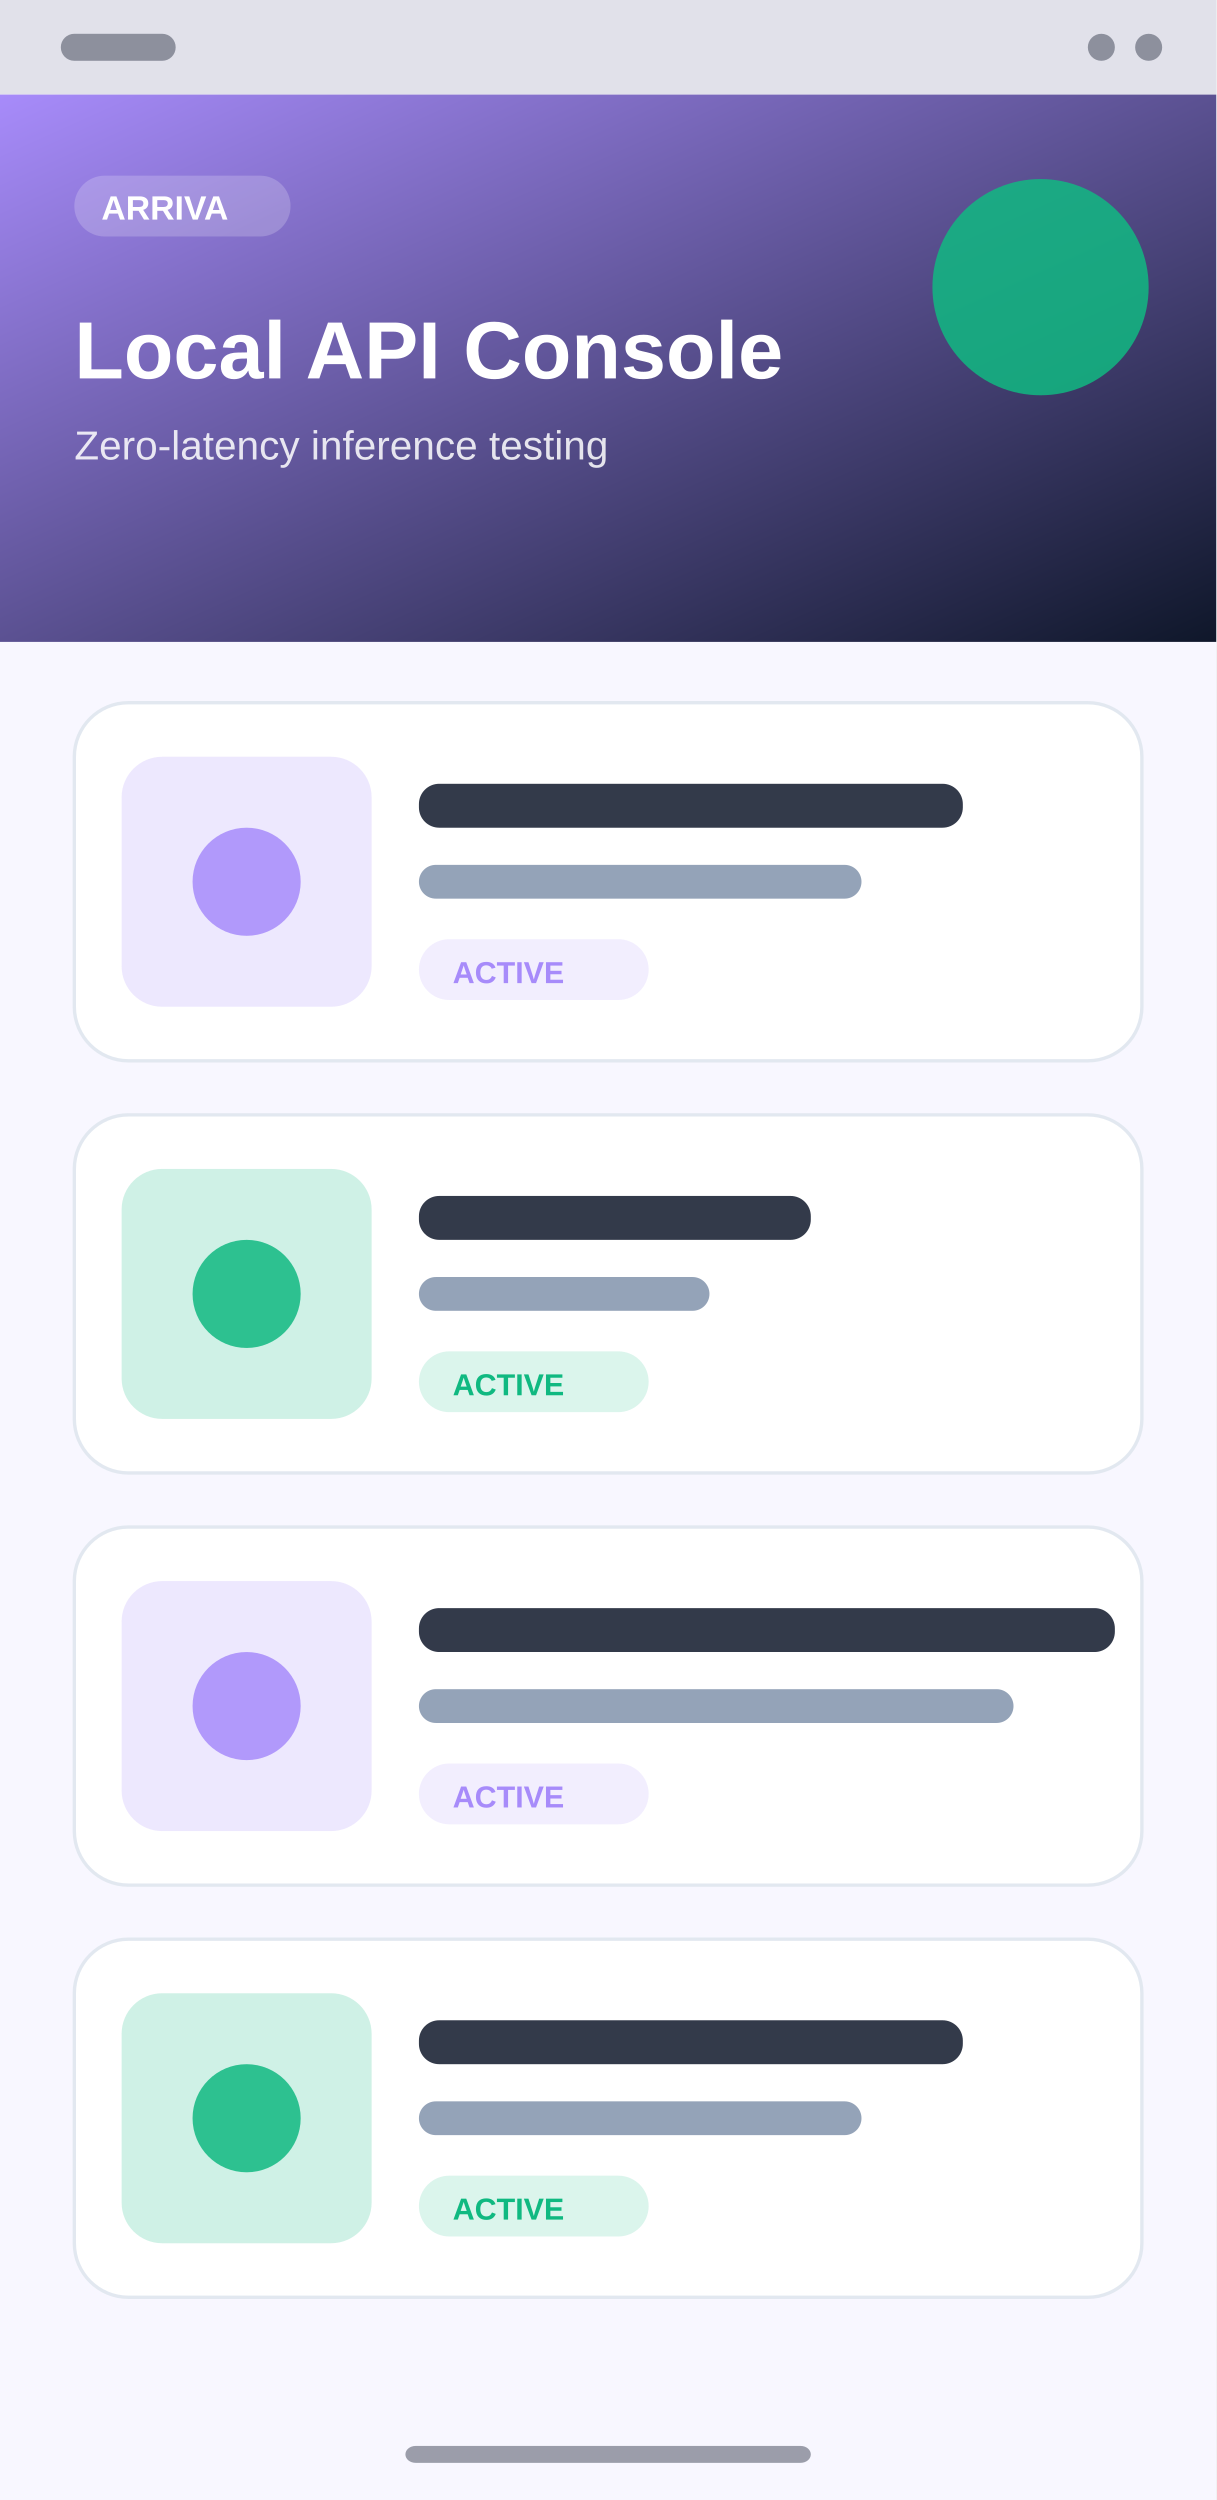
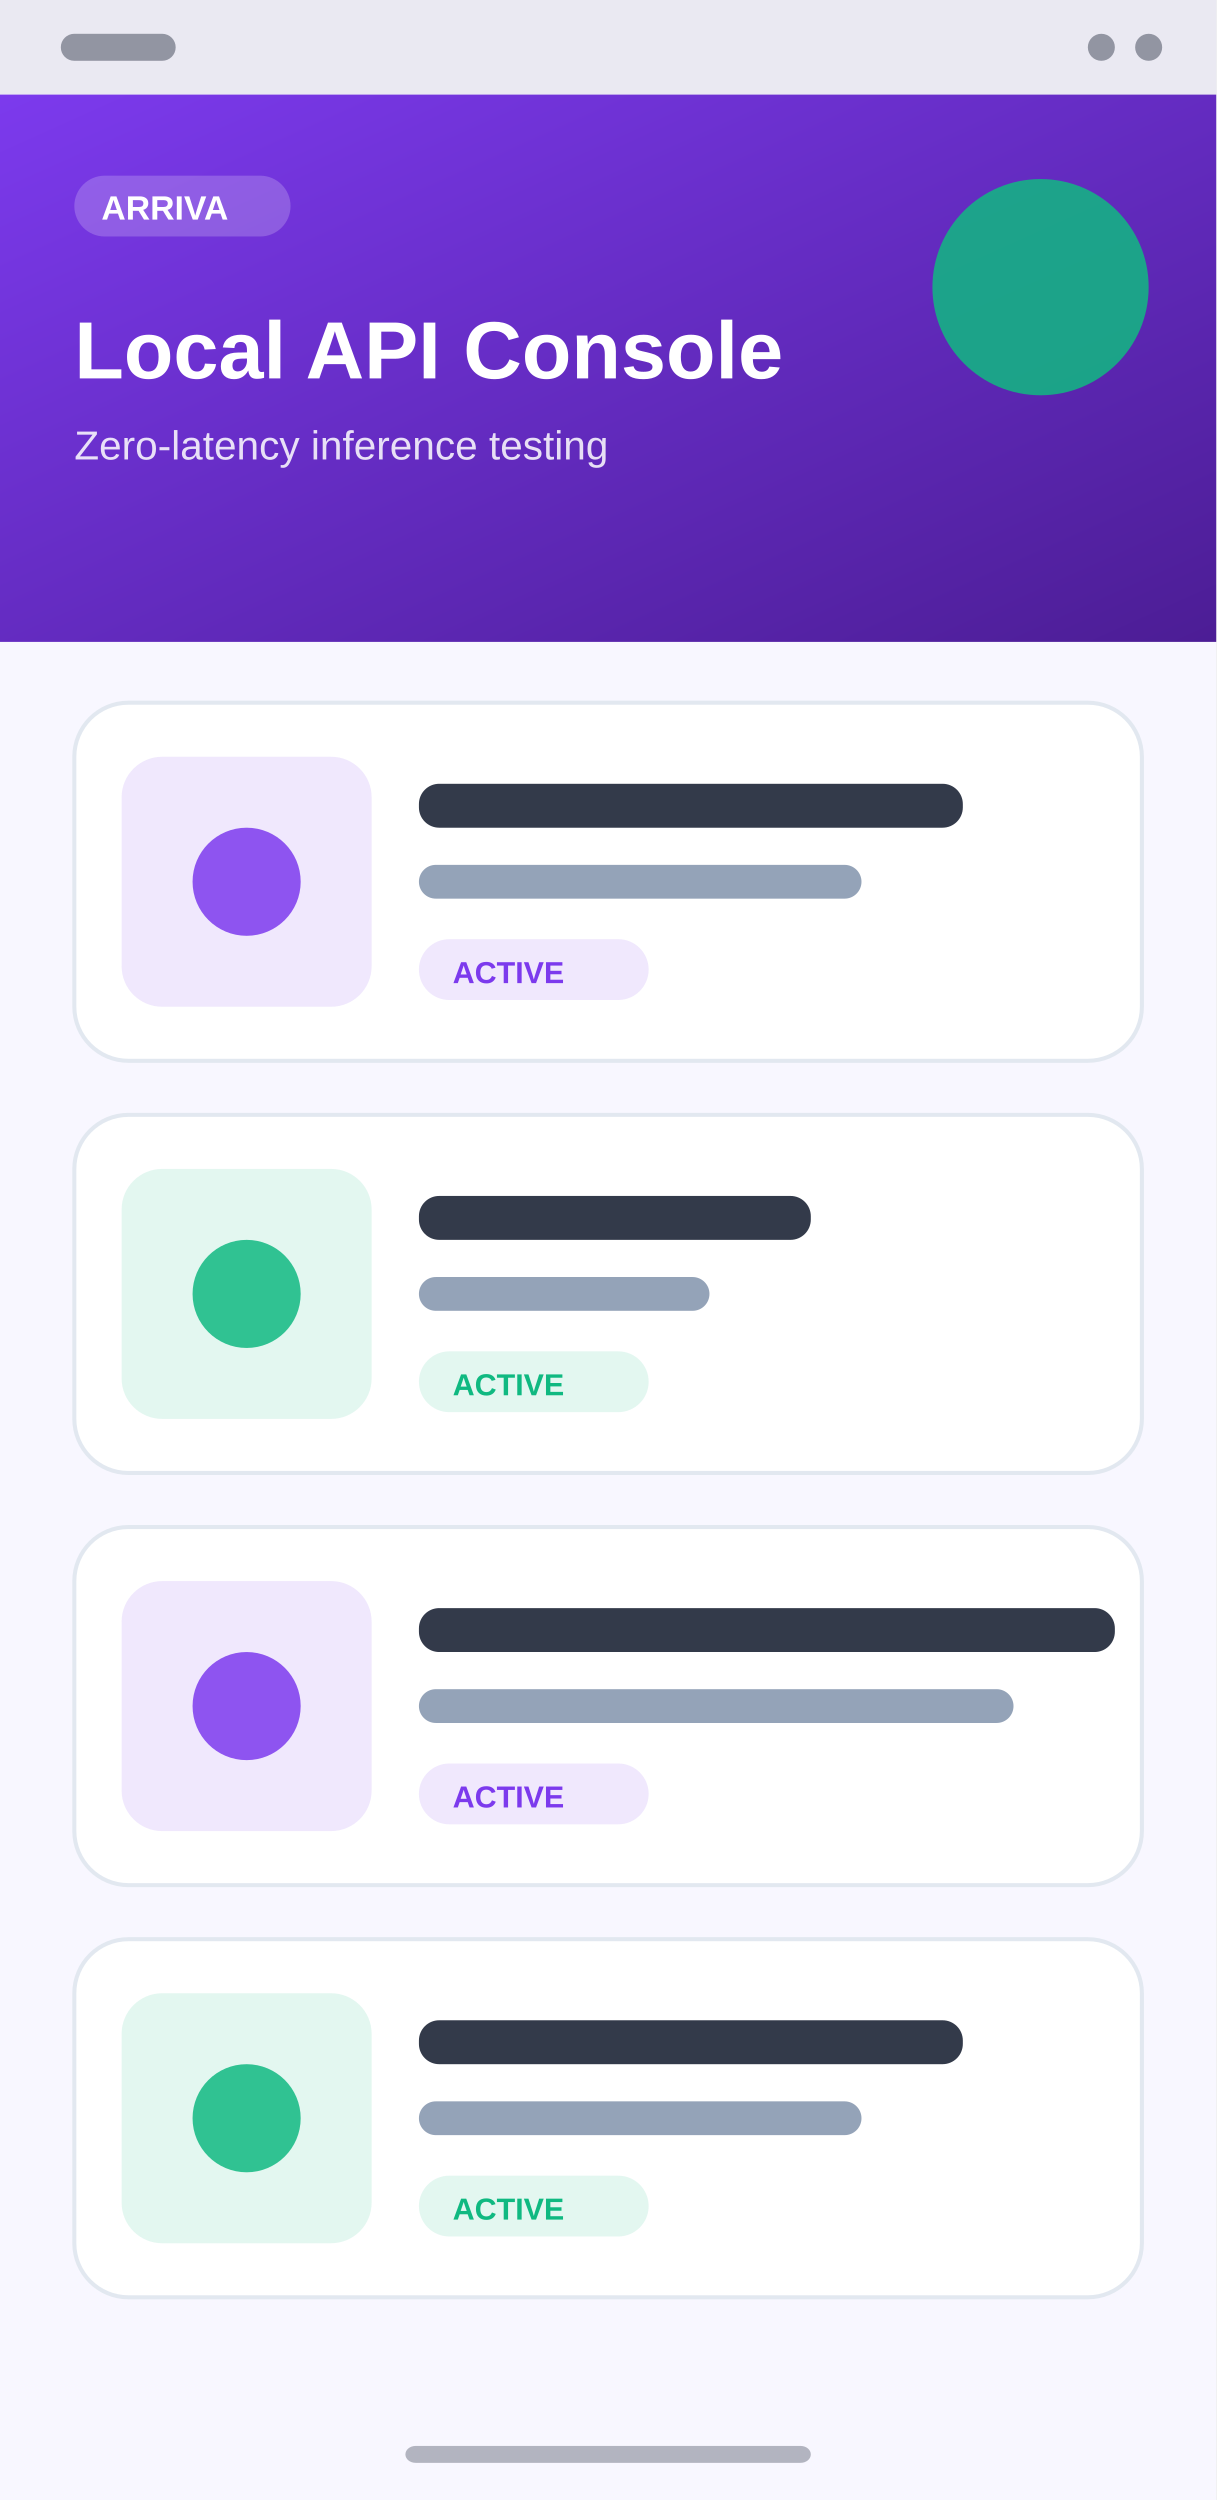
<svg xmlns="http://www.w3.org/2000/svg" viewBox="0 0 360 740">
  <defs>
    <linearGradient id="g_orvix_1" x1="0" y1="0" x2="1" y2="1">
-       <stop offset="0%" stop-color="#A78BFA" />
-       <stop offset="100%" stop-color="#0F172A" />
+       <stop offset="0%" stop-color="#7C3AED" />
+       <stop offset="100%" stop-color="#4C1D95" />
    </linearGradient>
  </defs>
  <rect width="360" height="740" fill="#F8F7FF" />
-   <rect width="360" height="28" fill="#0F172A" opacity="0.1" />
+   <rect width="360" height="28" fill="#0F172A" opacity="0.06" />
  <circle cx="340" cy="14" r="4" fill="#0F172A" opacity="0.4" />
  <circle cx="326" cy="14" r="4" fill="#0F172A" opacity="0.4" />
  <rect x="18" y="10" width="34" height="8" rx="4" fill="#0F172A" opacity="0.4" />
  <rect y="28" width="360" height="162" fill="url(#g_orvix_1)" />
  <circle cx="308" cy="85" r="32" fill="#10B981" opacity="0.85" />
  <rect x="22" y="52" width="64" height="18" rx="9" fill="#FFFFFF" opacity="0.2" />
  <text x="30" y="65" font-family="Poppins,Arial,sans-serif" font-size="10" font-weight="600" fill="#FFFFFF">ARRIVA</text>
  <text x="22" y="112" font-family="Poppins,Arial,sans-serif" font-size="24" font-weight="700" fill="#FFFFFF">Local API Console</text>
  <text x="22" y="136" font-family="Poppins,Arial,sans-serif" font-size="12" fill="#FFFFFF" opacity="0.85">Zero-latency inference testing</text>
-   <rect x="22" y="208" width="316" height="106" rx="16" fill="#FFFFFF" stroke="#E2E8F0" stroke-width="1" />
-   <rect x="36" y="224" width="74" height="74" rx="12" fill="#A78BFA" opacity="0.2" />
-   <circle cx="73" cy="261" r="16" fill="#A78BFA" opacity="0.85" />
+   <rect x="22" y="208" width="316" height="106" rx="16" fill="#FFFFFF" stroke="#E2E8F0" stroke-width="1.2" />
+   <rect x="36" y="224" width="74" height="74" rx="12" fill="#7C3AED" opacity="0.12" />
+   <circle cx="73" cy="261" r="16" fill="#7C3AED" opacity="0.85" />
  <rect x="124" y="232" width="161" height="13" rx="6" fill="#0F172A" opacity="0.85" />
  <rect x="124" y="256" width="131" height="10" rx="5" fill="#94A3B8" />
-   <rect x="124" y="278" width="68" height="18" rx="9" fill="#A78BFA" opacity="0.15" />
-   <text x="134" y="291" font-family="Poppins,Arial,sans-serif" font-size="9" font-weight="600" fill="#A78BFA">ACTIVE</text>
-   <rect x="22" y="330" width="316" height="106" rx="16" fill="#FFFFFF" stroke="#E2E8F0" stroke-width="1" />
-   <rect x="36" y="346" width="74" height="74" rx="12" fill="#10B981" opacity="0.2" />
+   <rect x="124" y="278" width="68" height="18" rx="9" fill="#7C3AED" opacity="0.12" />
+   <text x="134" y="291" font-family="Poppins,Arial,sans-serif" font-size="9" font-weight="600" fill="#7C3AED">ACTIVE</text>
+   <rect x="22" y="330" width="316" height="106" rx="16" fill="#FFFFFF" stroke="#E2E8F0" stroke-width="1.2" />
+   <rect x="36" y="346" width="74" height="74" rx="12" fill="#10B981" opacity="0.12" />
  <circle cx="73" cy="383" r="16" fill="#10B981" opacity="0.85" />
  <rect x="124" y="354" width="116" height="13" rx="6" fill="#0F172A" opacity="0.85" />
  <rect x="124" y="378" width="86" height="10" rx="5" fill="#94A3B8" />
-   <rect x="124" y="400" width="68" height="18" rx="9" fill="#10B981" opacity="0.15" />
+   <rect x="124" y="400" width="68" height="18" rx="9" fill="#10B981" opacity="0.12" />
  <text x="134" y="413" font-family="Poppins,Arial,sans-serif" font-size="9" font-weight="600" fill="#10B981">ACTIVE</text>
-   <rect x="22" y="452" width="316" height="106" rx="16" fill="#FFFFFF" stroke="#E2E8F0" stroke-width="1" />
-   <rect x="36" y="468" width="74" height="74" rx="12" fill="#A78BFA" opacity="0.2" />
-   <circle cx="73" cy="505" r="16" fill="#A78BFA" opacity="0.85" />
+   <rect x="22" y="452" width="316" height="106" rx="16" fill="#FFFFFF" stroke="#E2E8F0" stroke-width="1.2" />
+   <rect x="36" y="468" width="74" height="74" rx="12" fill="#7C3AED" opacity="0.12" />
+   <circle cx="73" cy="505" r="16" fill="#7C3AED" opacity="0.85" />
  <rect x="124" y="476" width="206" height="13" rx="6" fill="#0F172A" opacity="0.85" />
  <rect x="124" y="500" width="176" height="10" rx="5" fill="#94A3B8" />
-   <rect x="124" y="522" width="68" height="18" rx="9" fill="#A78BFA" opacity="0.15" />
-   <text x="134" y="535" font-family="Poppins,Arial,sans-serif" font-size="9" font-weight="600" fill="#A78BFA">ACTIVE</text>
-   <rect x="22" y="574" width="316" height="106" rx="16" fill="#FFFFFF" stroke="#E2E8F0" stroke-width="1" />
-   <rect x="36" y="590" width="74" height="74" rx="12" fill="#10B981" opacity="0.2" />
+   <rect x="124" y="522" width="68" height="18" rx="9" fill="#7C3AED" opacity="0.12" />
+   <text x="134" y="535" font-family="Poppins,Arial,sans-serif" font-size="9" font-weight="600" fill="#7C3AED">ACTIVE</text>
+   <rect x="22" y="574" width="316" height="106" rx="16" fill="#FFFFFF" stroke="#E2E8F0" stroke-width="1.2" />
+   <rect x="36" y="590" width="74" height="74" rx="12" fill="#10B981" opacity="0.12" />
  <circle cx="73" cy="627" r="16" fill="#10B981" opacity="0.85" />
  <rect x="124" y="598" width="161" height="13" rx="6" fill="#0F172A" opacity="0.85" />
  <rect x="124" y="622" width="131" height="10" rx="5" fill="#94A3B8" />
-   <rect x="124" y="644" width="68" height="18" rx="9" fill="#10B981" opacity="0.15" />
+   <rect x="124" y="644" width="68" height="18" rx="9" fill="#10B981" opacity="0.12" />
  <text x="134" y="657" font-family="Poppins,Arial,sans-serif" font-size="9" font-weight="600" fill="#10B981">ACTIVE</text>
-   <rect x="120" y="724" width="120" height="5" rx="3" fill="#0F172A" opacity="0.4" />
+   <rect x="120" y="724" width="120" height="5" rx="3" fill="#0F172A" opacity="0.3" />
</svg>
